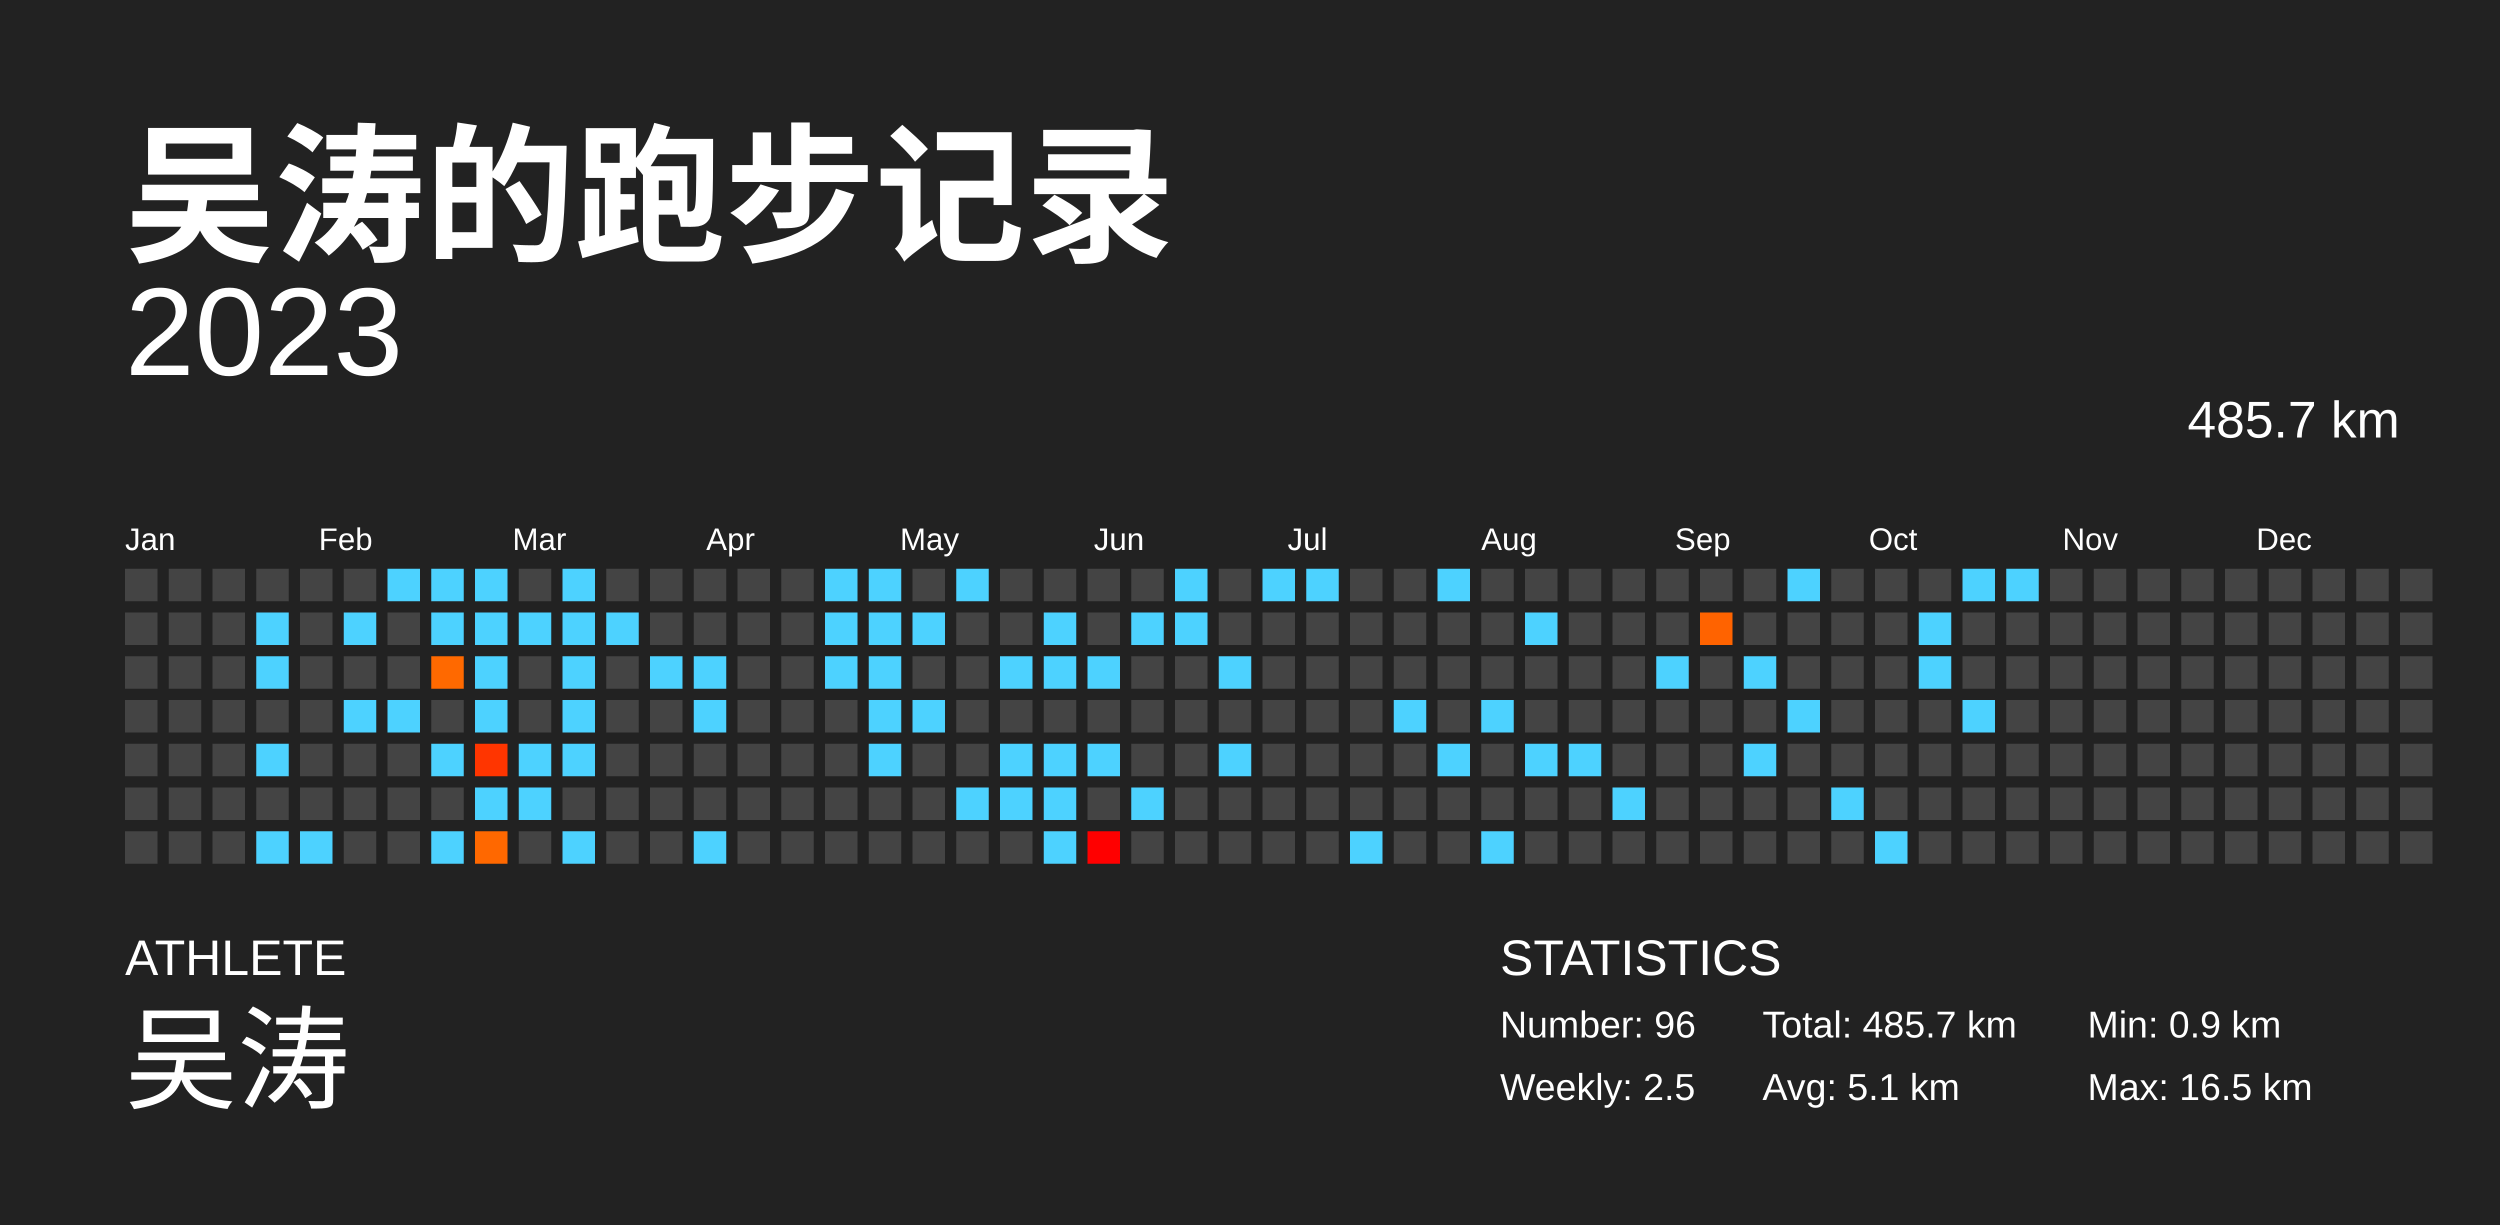
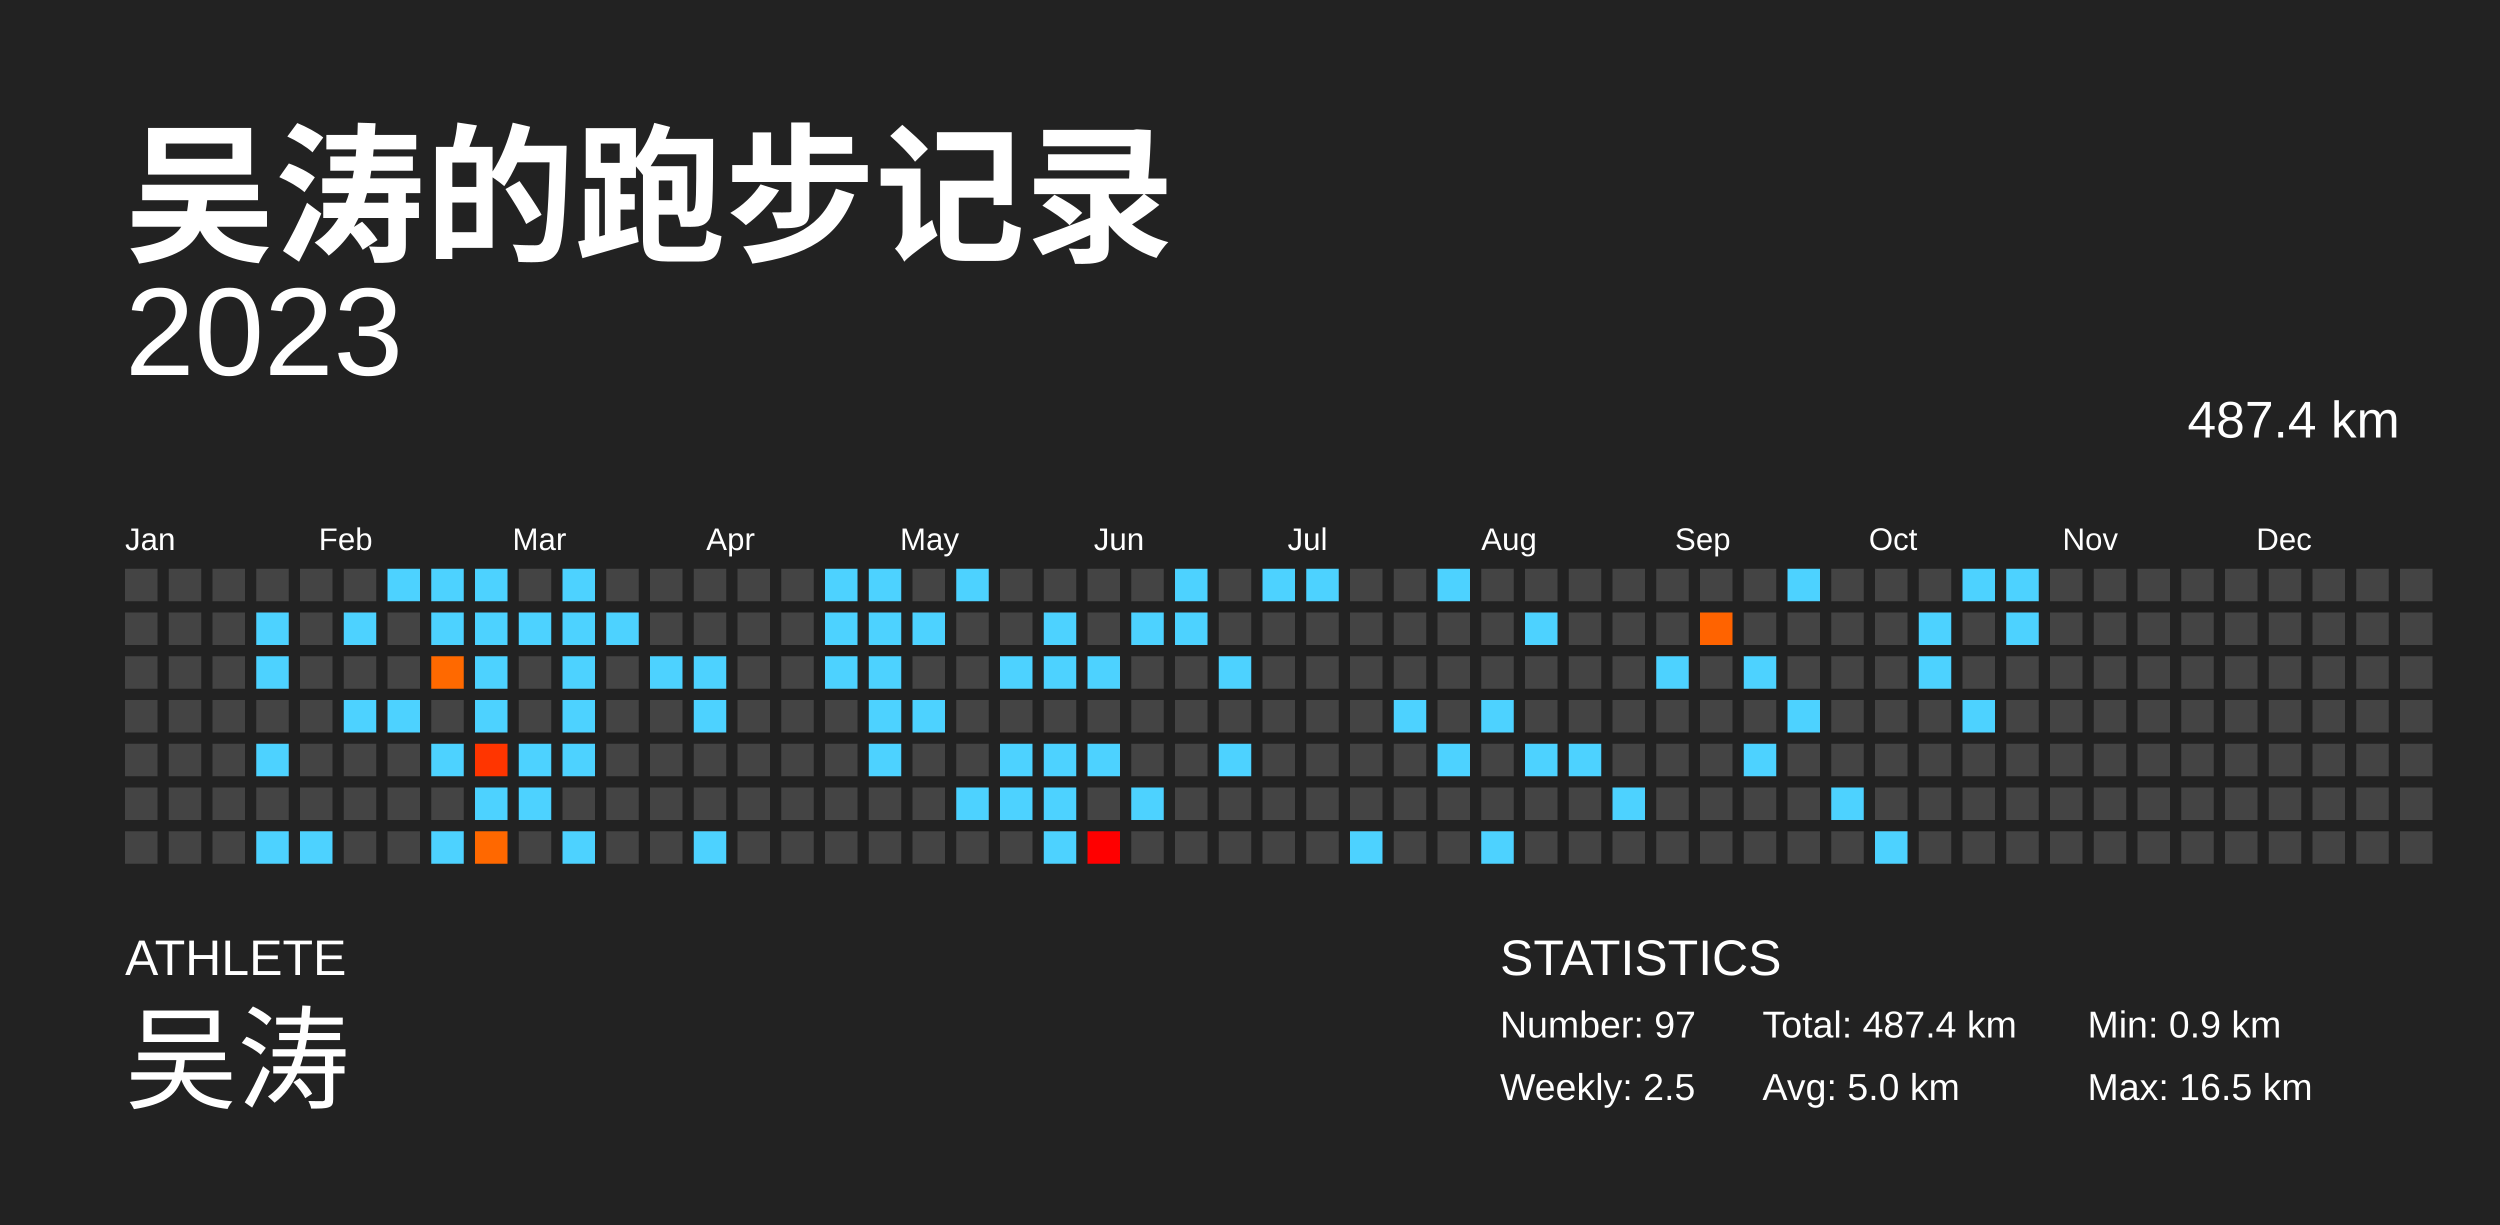
<svg xmlns="http://www.w3.org/2000/svg" baseProfile="full" height="98mm" version="1.1" viewBox="0,0,200,98" width="200mm">
  <defs />
  <rect fill="#222222" height="98" width="200" x="0" y="0" />
  <text fill="#FFFFFF" style="font-size:12px; font-family:Arial; font-weight:bold;" x="10" y="20">吴涛的跑步记录</text>
  <text fill="#FFFFFF" style="font-size:4px; font-family:Arial" x="10" y="78">ATHLETE</text>
  <text fill="#FFFFFF" style="font-size:9px; font-family:Arial" x="10" y="88">吴涛</text>
  <text fill="#FFFFFF" style="font-size:4px; font-family:Arial" x="120" y="78">STATISTICS</text>
-   <text fill="#FFFFFF" style="font-size:3px; font-family:Arial" x="120" y="83">Number: 96</text>
+   <text fill="#FFFFFF" style="font-size:3px; font-family:Arial" x="120" y="83">Number: 97</text>
  <text fill="#FFFFFF" style="font-size:3px; font-family:Arial" x="120" y="88">Weekly: 2.5</text>
-   <text fill="#FFFFFF" style="font-size:3px; font-family:Arial" x="141" y="83">Total: 485.7 km</text>
-   <text fill="#FFFFFF" style="font-size:3px; font-family:Arial" x="141" y="88">Avg: 5.1 km</text>
+   <text fill="#FFFFFF" style="font-size:3px; font-family:Arial" x="141" y="83">Total: 487.4 km</text>
+   <text fill="#FFFFFF" style="font-size:3px; font-family:Arial" x="141" y="88">Avg: 5.0 km</text>
  <text fill="#FFFFFF" style="font-size:3px; font-family:Arial" x="167" y="83">Min: 0.9 km</text>
  <text fill="#FFFFFF" style="font-size:3px; font-family:Arial" x="167" y="88">Max: 16.5 km</text>
  <text alignment-baseline="hanging" fill="#FFFFFF" style="font-size:10.0px; font-family:Arial;" x="10" y="30">2023</text>
-   <text alignment-baseline="hanging" fill="#FFFFFF" style="font-size:4.125px; font-family:Arial;" x="175" y="35">485.7 km</text>
+   <text alignment-baseline="hanging" fill="#FFFFFF" style="font-size:4.125px; font-family:Arial;" x="175" y="35">487.4 km</text>
  <text fill="#FFFFFF" style="font-size:2.5px; font-family:Arial" x="10.0" y="44">Jan</text>
  <text fill="#FFFFFF" style="font-size:2.5px; font-family:Arial" x="25.5" y="44">Feb</text>
  <text fill="#FFFFFF" style="font-size:2.5px; font-family:Arial" x="41.0" y="44">Mar</text>
  <text fill="#FFFFFF" style="font-size:2.5px; font-family:Arial" x="56.5" y="44">Apr</text>
  <text fill="#FFFFFF" style="font-size:2.5px; font-family:Arial" x="72.0" y="44">May</text>
  <text fill="#FFFFFF" style="font-size:2.5px; font-family:Arial" x="87.5" y="44">Jun</text>
  <text fill="#FFFFFF" style="font-size:2.5px; font-family:Arial" x="103.0" y="44">Jul</text>
  <text fill="#FFFFFF" style="font-size:2.5px; font-family:Arial" x="118.5" y="44">Aug</text>
  <text fill="#FFFFFF" style="font-size:2.5px; font-family:Arial" x="134.0" y="44">Sep</text>
  <text fill="#FFFFFF" style="font-size:2.5px; font-family:Arial" x="149.5" y="44">Oct</text>
  <text fill="#FFFFFF" style="font-size:2.5px; font-family:Arial" x="165.0" y="44">Nov</text>
  <text fill="#FFFFFF" style="font-size:2.5px; font-family:Arial" x="180.5" y="44">Dec</text>
  <rect fill="#444444" height="2.6" width="2.6" x="10.0" y="45.5" />
  <rect fill="#444444" height="2.6" width="2.6" x="10.0" y="49.0" />
  <rect fill="#444444" height="2.6" width="2.6" x="10.0" y="52.5" />
  <rect fill="#444444" height="2.6" width="2.6" x="10.0" y="56.0" />
  <rect fill="#444444" height="2.6" width="2.6" x="10.0" y="59.5" />
  <rect fill="#444444" height="2.6" width="2.6" x="10.0" y="63.0" />
  <rect fill="#444444" height="2.6" width="2.6" x="10.0" y="66.5" />
  <rect fill="#444444" height="2.6" width="2.6" x="13.5" y="45.5" />
  <rect fill="#444444" height="2.6" width="2.6" x="13.5" y="49.0" />
  <rect fill="#444444" height="2.6" width="2.6" x="13.5" y="52.5" />
  <rect fill="#444444" height="2.6" width="2.6" x="13.5" y="56.0" />
  <rect fill="#444444" height="2.6" width="2.6" x="13.5" y="59.5" />
  <rect fill="#444444" height="2.6" width="2.6" x="13.5" y="63.0" />
  <rect fill="#444444" height="2.6" width="2.6" x="13.5" y="66.5" />
  <rect fill="#444444" height="2.6" width="2.6" x="17.0" y="45.5" />
  <rect fill="#444444" height="2.6" width="2.6" x="17.0" y="49.0" />
  <rect fill="#444444" height="2.6" width="2.6" x="17.0" y="52.5" />
  <rect fill="#444444" height="2.6" width="2.6" x="17.0" y="56.0" />
  <rect fill="#444444" height="2.6" width="2.6" x="17.0" y="59.5" />
  <rect fill="#444444" height="2.6" width="2.6" x="17.0" y="63.0" />
  <rect fill="#444444" height="2.6" width="2.6" x="17.0" y="66.5" />
  <rect fill="#444444" height="2.6" width="2.6" x="20.5" y="45.5" />
  <rect fill="#4dd2ff" height="2.6" width="2.6" x="20.5" y="49.0" />
  <rect fill="#4dd2ff" height="2.6" width="2.6" x="20.5" y="52.5" />
  <rect fill="#444444" height="2.6" width="2.6" x="20.5" y="56.0" />
  <rect fill="#4dd2ff" height="2.6" width="2.6" x="20.5" y="59.5" />
  <rect fill="#444444" height="2.6" width="2.6" x="20.5" y="63.0" />
  <rect fill="#4dd2ff" height="2.6" width="2.6" x="20.5" y="66.5" />
  <rect fill="#444444" height="2.6" width="2.6" x="24.0" y="45.5" />
  <rect fill="#444444" height="2.6" width="2.6" x="24.0" y="49.0" />
  <rect fill="#444444" height="2.6" width="2.6" x="24.0" y="52.5" />
  <rect fill="#444444" height="2.6" width="2.6" x="24.0" y="56.0" />
  <rect fill="#444444" height="2.6" width="2.6" x="24.0" y="59.5" />
  <rect fill="#444444" height="2.6" width="2.6" x="24.0" y="63.0" />
  <rect fill="#4dd2ff" height="2.6" width="2.6" x="24.0" y="66.5" />
  <rect fill="#444444" height="2.6" width="2.6" x="27.5" y="45.5" />
  <rect fill="#4dd2ff" height="2.6" width="2.6" x="27.5" y="49.0" />
  <rect fill="#444444" height="2.6" width="2.6" x="27.5" y="52.5" />
  <rect fill="#4dd2ff" height="2.6" width="2.6" x="27.5" y="56.0" />
  <rect fill="#444444" height="2.6" width="2.6" x="27.5" y="59.5" />
  <rect fill="#444444" height="2.6" width="2.6" x="27.5" y="63.0" />
  <rect fill="#444444" height="2.6" width="2.6" x="27.5" y="66.5" />
  <rect fill="#4dd2ff" height="2.6" width="2.6" x="31.0" y="45.5" />
  <rect fill="#444444" height="2.6" width="2.6" x="31.0" y="49.0" />
  <rect fill="#444444" height="2.6" width="2.6" x="31.0" y="52.5" />
  <rect fill="#4dd2ff" height="2.6" width="2.6" x="31.0" y="56.0" />
  <rect fill="#444444" height="2.6" width="2.6" x="31.0" y="59.5" />
  <rect fill="#444444" height="2.6" width="2.6" x="31.0" y="63.0" />
  <rect fill="#444444" height="2.6" width="2.6" x="31.0" y="66.5" />
  <rect fill="#4dd2ff" height="2.6" width="2.6" x="34.5" y="45.5" />
  <rect fill="#4dd2ff" height="2.6" width="2.6" x="34.5" y="49.0" />
  <rect fill="#ff6900" height="2.6" width="2.6" x="34.5" y="52.5" />
  <rect fill="#444444" height="2.6" width="2.6" x="34.5" y="56.0" />
  <rect fill="#4dd2ff" height="2.6" width="2.6" x="34.5" y="59.5" />
  <rect fill="#444444" height="2.6" width="2.6" x="34.5" y="63.0" />
  <rect fill="#4dd2ff" height="2.6" width="2.6" x="34.5" y="66.5" />
  <rect fill="#4dd2ff" height="2.6" width="2.6" x="38.0" y="45.5" />
  <rect fill="#4dd2ff" height="2.6" width="2.6" x="38.0" y="49.0" />
  <rect fill="#4dd2ff" height="2.6" width="2.6" x="38.0" y="52.5" />
  <rect fill="#4dd2ff" height="2.6" width="2.6" x="38.0" y="56.0" />
  <rect fill="#ff3500" height="2.6" width="2.6" x="38.0" y="59.5" />
  <rect fill="#4dd2ff" height="2.6" width="2.6" x="38.0" y="63.0" />
  <rect fill="#ff6800" height="2.6" width="2.6" x="38.0" y="66.5" />
  <rect fill="#444444" height="2.6" width="2.6" x="41.5" y="45.5" />
  <rect fill="#4dd2ff" height="2.6" width="2.6" x="41.5" y="49.0" />
  <rect fill="#444444" height="2.6" width="2.6" x="41.5" y="52.5" />
  <rect fill="#444444" height="2.6" width="2.6" x="41.5" y="56.0" />
  <rect fill="#4dd2ff" height="2.6" width="2.6" x="41.5" y="59.5" />
  <rect fill="#4dd2ff" height="2.6" width="2.6" x="41.5" y="63.0" />
  <rect fill="#444444" height="2.6" width="2.6" x="41.5" y="66.5" />
  <rect fill="#4dd2ff" height="2.6" width="2.6" x="45.0" y="45.5" />
  <rect fill="#4dd2ff" height="2.6" width="2.6" x="45.0" y="49.0" />
  <rect fill="#4dd2ff" height="2.6" width="2.6" x="45.0" y="52.5" />
  <rect fill="#4dd2ff" height="2.6" width="2.6" x="45.0" y="56.0" />
  <rect fill="#4dd2ff" height="2.6" width="2.6" x="45.0" y="59.5" />
  <rect fill="#444444" height="2.6" width="2.6" x="45.0" y="63.0" />
  <rect fill="#4dd2ff" height="2.6" width="2.6" x="45.0" y="66.5" />
  <rect fill="#444444" height="2.6" width="2.6" x="48.5" y="45.5" />
  <rect fill="#4dd2ff" height="2.6" width="2.6" x="48.5" y="49.0" />
  <rect fill="#444444" height="2.6" width="2.6" x="48.5" y="52.5" />
  <rect fill="#444444" height="2.6" width="2.6" x="48.5" y="56.0" />
  <rect fill="#444444" height="2.6" width="2.6" x="48.5" y="59.5" />
  <rect fill="#444444" height="2.6" width="2.6" x="48.5" y="63.0" />
  <rect fill="#444444" height="2.6" width="2.6" x="48.5" y="66.5" />
  <rect fill="#444444" height="2.6" width="2.6" x="52.0" y="45.5" />
  <rect fill="#444444" height="2.6" width="2.6" x="52.0" y="49.0" />
  <rect fill="#4dd2ff" height="2.6" width="2.6" x="52.0" y="52.5" />
  <rect fill="#444444" height="2.6" width="2.6" x="52.0" y="56.0" />
  <rect fill="#444444" height="2.6" width="2.6" x="52.0" y="59.5" />
  <rect fill="#444444" height="2.6" width="2.6" x="52.0" y="63.0" />
  <rect fill="#444444" height="2.6" width="2.6" x="52.0" y="66.5" />
  <rect fill="#444444" height="2.6" width="2.6" x="55.5" y="45.5" />
  <rect fill="#444444" height="2.6" width="2.6" x="55.5" y="49.0" />
  <rect fill="#4dd2ff" height="2.6" width="2.6" x="55.5" y="52.5" />
  <rect fill="#4dd2ff" height="2.6" width="2.6" x="55.5" y="56.0" />
  <rect fill="#444444" height="2.6" width="2.6" x="55.5" y="59.5" />
  <rect fill="#444444" height="2.6" width="2.6" x="55.5" y="63.0" />
  <rect fill="#4dd2ff" height="2.6" width="2.6" x="55.5" y="66.5" />
  <rect fill="#444444" height="2.6" width="2.6" x="59.0" y="45.5" />
  <rect fill="#444444" height="2.6" width="2.6" x="59.0" y="49.0" />
  <rect fill="#444444" height="2.6" width="2.6" x="59.0" y="52.5" />
  <rect fill="#444444" height="2.6" width="2.6" x="59.0" y="56.0" />
  <rect fill="#444444" height="2.6" width="2.6" x="59.0" y="59.5" />
  <rect fill="#444444" height="2.6" width="2.6" x="59.0" y="63.0" />
  <rect fill="#444444" height="2.6" width="2.6" x="59.0" y="66.5" />
  <rect fill="#444444" height="2.6" width="2.6" x="62.5" y="45.5" />
  <rect fill="#444444" height="2.6" width="2.6" x="62.5" y="49.0" />
  <rect fill="#444444" height="2.6" width="2.6" x="62.5" y="52.5" />
  <rect fill="#444444" height="2.6" width="2.6" x="62.5" y="56.0" />
  <rect fill="#444444" height="2.6" width="2.6" x="62.5" y="59.5" />
  <rect fill="#444444" height="2.6" width="2.6" x="62.5" y="63.0" />
  <rect fill="#444444" height="2.6" width="2.6" x="62.5" y="66.5" />
  <rect fill="#4dd2ff" height="2.6" width="2.6" x="66.0" y="45.5" />
  <rect fill="#4dd2ff" height="2.6" width="2.6" x="66.0" y="49.0" />
  <rect fill="#4dd2ff" height="2.6" width="2.6" x="66.0" y="52.5" />
  <rect fill="#444444" height="2.6" width="2.6" x="66.0" y="56.0" />
  <rect fill="#444444" height="2.6" width="2.6" x="66.0" y="59.5" />
  <rect fill="#444444" height="2.6" width="2.6" x="66.0" y="63.0" />
  <rect fill="#444444" height="2.6" width="2.6" x="66.0" y="66.5" />
  <rect fill="#4dd2ff" height="2.6" width="2.6" x="69.5" y="45.5" />
  <rect fill="#4dd2ff" height="2.6" width="2.6" x="69.5" y="49.0" />
  <rect fill="#4dd2ff" height="2.6" width="2.6" x="69.5" y="52.5" />
  <rect fill="#4dd2ff" height="2.6" width="2.6" x="69.5" y="56.0" />
  <rect fill="#4dd2ff" height="2.6" width="2.6" x="69.5" y="59.5" />
  <rect fill="#444444" height="2.6" width="2.6" x="69.5" y="63.0" />
  <rect fill="#444444" height="2.6" width="2.6" x="69.5" y="66.5" />
  <rect fill="#444444" height="2.6" width="2.6" x="73.0" y="45.5" />
  <rect fill="#4dd2ff" height="2.6" width="2.6" x="73.0" y="49.0" />
  <rect fill="#444444" height="2.6" width="2.6" x="73.0" y="52.5" />
  <rect fill="#4dd2ff" height="2.6" width="2.6" x="73.0" y="56.0" />
  <rect fill="#444444" height="2.6" width="2.6" x="73.0" y="59.5" />
  <rect fill="#444444" height="2.6" width="2.6" x="73.0" y="63.0" />
  <rect fill="#444444" height="2.6" width="2.6" x="73.0" y="66.5" />
  <rect fill="#4dd2ff" height="2.6" width="2.6" x="76.5" y="45.5" />
  <rect fill="#444444" height="2.6" width="2.6" x="76.5" y="49.0" />
  <rect fill="#444444" height="2.6" width="2.6" x="76.5" y="52.5" />
  <rect fill="#444444" height="2.6" width="2.6" x="76.5" y="56.0" />
  <rect fill="#444444" height="2.6" width="2.6" x="76.5" y="59.5" />
  <rect fill="#4dd2ff" height="2.6" width="2.6" x="76.5" y="63.0" />
  <rect fill="#444444" height="2.6" width="2.6" x="76.5" y="66.5" />
  <rect fill="#444444" height="2.6" width="2.6" x="80.0" y="45.5" />
  <rect fill="#444444" height="2.6" width="2.6" x="80.0" y="49.0" />
  <rect fill="#4dd2ff" height="2.6" width="2.6" x="80.0" y="52.5" />
  <rect fill="#444444" height="2.6" width="2.6" x="80.0" y="56.0" />
  <rect fill="#4dd2ff" height="2.6" width="2.6" x="80.0" y="59.5" />
  <rect fill="#4dd2ff" height="2.6" width="2.6" x="80.0" y="63.0" />
  <rect fill="#444444" height="2.6" width="2.6" x="80.0" y="66.5" />
  <rect fill="#444444" height="2.6" width="2.6" x="83.5" y="45.5" />
  <rect fill="#4dd2ff" height="2.6" width="2.6" x="83.5" y="49.0" />
  <rect fill="#4dd2ff" height="2.6" width="2.6" x="83.5" y="52.5" />
  <rect fill="#444444" height="2.6" width="2.6" x="83.5" y="56.0" />
  <rect fill="#4dd2ff" height="2.6" width="2.6" x="83.5" y="59.5" />
  <rect fill="#4dd2ff" height="2.6" width="2.6" x="83.5" y="63.0" />
  <rect fill="#4dd2ff" height="2.6" width="2.6" x="83.5" y="66.5" />
  <rect fill="#444444" height="2.6" width="2.6" x="87.0" y="45.5" />
  <rect fill="#444444" height="2.6" width="2.6" x="87.0" y="49.0" />
  <rect fill="#4dd2ff" height="2.6" width="2.6" x="87.0" y="52.5" />
  <rect fill="#444444" height="2.6" width="2.6" x="87.0" y="56.0" />
  <rect fill="#4dd2ff" height="2.6" width="2.6" x="87.0" y="59.5" />
  <rect fill="#444444" height="2.6" width="2.6" x="87.0" y="63.0" />
  <rect fill="#ff0000" height="2.6" width="2.6" x="87.0" y="66.5" />
  <rect fill="#444444" height="2.6" width="2.6" x="90.5" y="45.5" />
  <rect fill="#4dd2ff" height="2.6" width="2.6" x="90.5" y="49.0" />
  <rect fill="#444444" height="2.6" width="2.6" x="90.5" y="52.5" />
  <rect fill="#444444" height="2.6" width="2.6" x="90.5" y="56.0" />
  <rect fill="#444444" height="2.6" width="2.6" x="90.5" y="59.5" />
  <rect fill="#4dd2ff" height="2.6" width="2.6" x="90.5" y="63.0" />
  <rect fill="#444444" height="2.6" width="2.6" x="90.5" y="66.5" />
  <rect fill="#4dd2ff" height="2.6" width="2.6" x="94.0" y="45.5" />
  <rect fill="#4dd2ff" height="2.6" width="2.6" x="94.0" y="49.0" />
  <rect fill="#444444" height="2.6" width="2.6" x="94.0" y="52.5" />
  <rect fill="#444444" height="2.6" width="2.6" x="94.0" y="56.0" />
  <rect fill="#444444" height="2.6" width="2.6" x="94.0" y="59.5" />
  <rect fill="#444444" height="2.6" width="2.6" x="94.0" y="63.0" />
  <rect fill="#444444" height="2.6" width="2.6" x="94.0" y="66.5" />
  <rect fill="#444444" height="2.6" width="2.6" x="97.5" y="45.5" />
  <rect fill="#444444" height="2.6" width="2.6" x="97.5" y="49.0" />
  <rect fill="#4dd2ff" height="2.6" width="2.6" x="97.5" y="52.5" />
  <rect fill="#444444" height="2.6" width="2.6" x="97.5" y="56.0" />
  <rect fill="#4dd2ff" height="2.6" width="2.6" x="97.5" y="59.5" />
  <rect fill="#444444" height="2.6" width="2.6" x="97.5" y="63.0" />
  <rect fill="#444444" height="2.6" width="2.6" x="97.5" y="66.5" />
  <rect fill="#4dd2ff" height="2.6" width="2.6" x="101.0" y="45.5" />
  <rect fill="#444444" height="2.6" width="2.6" x="101.0" y="49.0" />
  <rect fill="#444444" height="2.6" width="2.6" x="101.0" y="52.5" />
  <rect fill="#444444" height="2.6" width="2.6" x="101.0" y="56.0" />
  <rect fill="#444444" height="2.6" width="2.6" x="101.0" y="59.5" />
  <rect fill="#444444" height="2.6" width="2.6" x="101.0" y="63.0" />
  <rect fill="#444444" height="2.6" width="2.6" x="101.0" y="66.5" />
  <rect fill="#4dd2ff" height="2.6" width="2.6" x="104.5" y="45.5" />
  <rect fill="#444444" height="2.6" width="2.6" x="104.5" y="49.0" />
  <rect fill="#444444" height="2.6" width="2.6" x="104.5" y="52.5" />
  <rect fill="#444444" height="2.6" width="2.6" x="104.5" y="56.0" />
  <rect fill="#444444" height="2.6" width="2.6" x="104.5" y="59.5" />
  <rect fill="#444444" height="2.6" width="2.6" x="104.5" y="63.0" />
  <rect fill="#444444" height="2.6" width="2.6" x="104.5" y="66.5" />
  <rect fill="#444444" height="2.6" width="2.6" x="108.0" y="45.5" />
  <rect fill="#444444" height="2.6" width="2.6" x="108.0" y="49.0" />
  <rect fill="#444444" height="2.6" width="2.6" x="108.0" y="52.5" />
  <rect fill="#444444" height="2.6" width="2.6" x="108.0" y="56.0" />
  <rect fill="#444444" height="2.6" width="2.6" x="108.0" y="59.5" />
  <rect fill="#444444" height="2.6" width="2.6" x="108.0" y="63.0" />
  <rect fill="#4dd2ff" height="2.6" width="2.6" x="108.0" y="66.5" />
  <rect fill="#444444" height="2.6" width="2.6" x="111.5" y="45.5" />
  <rect fill="#444444" height="2.6" width="2.6" x="111.5" y="49.0" />
  <rect fill="#444444" height="2.6" width="2.6" x="111.5" y="52.5" />
  <rect fill="#4dd2ff" height="2.6" width="2.6" x="111.5" y="56.0" />
  <rect fill="#444444" height="2.6" width="2.6" x="111.5" y="59.5" />
  <rect fill="#444444" height="2.6" width="2.6" x="111.5" y="63.0" />
  <rect fill="#444444" height="2.6" width="2.6" x="111.5" y="66.5" />
  <rect fill="#4dd2ff" height="2.6" width="2.6" x="115.0" y="45.5" />
  <rect fill="#444444" height="2.6" width="2.6" x="115.0" y="49.0" />
  <rect fill="#444444" height="2.6" width="2.6" x="115.0" y="52.5" />
  <rect fill="#444444" height="2.6" width="2.6" x="115.0" y="56.0" />
  <rect fill="#4dd2ff" height="2.6" width="2.6" x="115.0" y="59.5" />
  <rect fill="#444444" height="2.6" width="2.6" x="115.0" y="63.0" />
  <rect fill="#444444" height="2.6" width="2.6" x="115.0" y="66.5" />
  <rect fill="#444444" height="2.6" width="2.6" x="118.5" y="45.5" />
  <rect fill="#444444" height="2.6" width="2.6" x="118.5" y="49.0" />
  <rect fill="#444444" height="2.6" width="2.6" x="118.5" y="52.5" />
  <rect fill="#4dd2ff" height="2.6" width="2.6" x="118.5" y="56.0" />
  <rect fill="#444444" height="2.6" width="2.6" x="118.5" y="59.5" />
  <rect fill="#444444" height="2.6" width="2.6" x="118.5" y="63.0" />
  <rect fill="#4dd2ff" height="2.6" width="2.6" x="118.5" y="66.5" />
  <rect fill="#444444" height="2.6" width="2.6" x="122.0" y="45.5" />
  <rect fill="#4dd2ff" height="2.6" width="2.6" x="122.0" y="49.0" />
  <rect fill="#444444" height="2.6" width="2.6" x="122.0" y="52.5" />
  <rect fill="#444444" height="2.6" width="2.6" x="122.0" y="56.0" />
  <rect fill="#4dd2ff" height="2.6" width="2.6" x="122.0" y="59.5" />
  <rect fill="#444444" height="2.6" width="2.6" x="122.0" y="63.0" />
  <rect fill="#444444" height="2.6" width="2.6" x="122.0" y="66.5" />
  <rect fill="#444444" height="2.6" width="2.6" x="125.5" y="45.5" />
  <rect fill="#444444" height="2.6" width="2.6" x="125.5" y="49.0" />
  <rect fill="#444444" height="2.6" width="2.6" x="125.5" y="52.5" />
  <rect fill="#444444" height="2.6" width="2.6" x="125.5" y="56.0" />
  <rect fill="#4dd2ff" height="2.6" width="2.6" x="125.5" y="59.5" />
  <rect fill="#444444" height="2.6" width="2.6" x="125.5" y="63.0" />
  <rect fill="#444444" height="2.6" width="2.6" x="125.5" y="66.5" />
  <rect fill="#444444" height="2.6" width="2.6" x="129.0" y="45.5" />
  <rect fill="#444444" height="2.6" width="2.6" x="129.0" y="49.0" />
  <rect fill="#444444" height="2.6" width="2.6" x="129.0" y="52.5" />
  <rect fill="#444444" height="2.6" width="2.6" x="129.0" y="56.0" />
  <rect fill="#444444" height="2.6" width="2.6" x="129.0" y="59.5" />
  <rect fill="#4dd2ff" height="2.6" width="2.6" x="129.0" y="63.0" />
  <rect fill="#444444" height="2.6" width="2.6" x="129.0" y="66.5" />
  <rect fill="#444444" height="2.6" width="2.6" x="132.5" y="45.5" />
  <rect fill="#444444" height="2.6" width="2.6" x="132.5" y="49.0" />
  <rect fill="#4dd2ff" height="2.6" width="2.6" x="132.5" y="52.5" />
  <rect fill="#444444" height="2.6" width="2.6" x="132.5" y="56.0" />
  <rect fill="#444444" height="2.6" width="2.6" x="132.5" y="59.5" />
  <rect fill="#444444" height="2.6" width="2.6" x="132.5" y="63.0" />
  <rect fill="#444444" height="2.6" width="2.6" x="132.5" y="66.5" />
  <rect fill="#444444" height="2.6" width="2.6" x="136.0" y="45.5" />
  <rect fill="#ff6300" height="2.6" width="2.6" x="136.0" y="49.0" />
  <rect fill="#444444" height="2.6" width="2.6" x="136.0" y="52.5" />
  <rect fill="#444444" height="2.6" width="2.6" x="136.0" y="56.0" />
  <rect fill="#444444" height="2.6" width="2.6" x="136.0" y="59.5" />
  <rect fill="#444444" height="2.6" width="2.6" x="136.0" y="63.0" />
  <rect fill="#444444" height="2.6" width="2.6" x="136.0" y="66.5" />
  <rect fill="#444444" height="2.6" width="2.6" x="139.5" y="45.5" />
  <rect fill="#444444" height="2.6" width="2.6" x="139.5" y="49.0" />
  <rect fill="#4dd2ff" height="2.6" width="2.6" x="139.5" y="52.5" />
  <rect fill="#444444" height="2.6" width="2.6" x="139.5" y="56.0" />
  <rect fill="#4dd2ff" height="2.6" width="2.6" x="139.5" y="59.5" />
  <rect fill="#444444" height="2.6" width="2.6" x="139.5" y="63.0" />
  <rect fill="#444444" height="2.6" width="2.6" x="139.5" y="66.5" />
  <rect fill="#4dd2ff" height="2.6" width="2.6" x="143.0" y="45.5" />
  <rect fill="#444444" height="2.6" width="2.6" x="143.0" y="49.0" />
  <rect fill="#444444" height="2.6" width="2.6" x="143.0" y="52.5" />
  <rect fill="#4dd2ff" height="2.6" width="2.6" x="143.0" y="56.0" />
  <rect fill="#444444" height="2.6" width="2.6" x="143.0" y="59.5" />
  <rect fill="#444444" height="2.6" width="2.6" x="143.0" y="63.0" />
  <rect fill="#444444" height="2.6" width="2.6" x="143.0" y="66.5" />
  <rect fill="#444444" height="2.6" width="2.6" x="146.5" y="45.5" />
  <rect fill="#444444" height="2.6" width="2.6" x="146.5" y="49.0" />
  <rect fill="#444444" height="2.6" width="2.6" x="146.5" y="52.5" />
  <rect fill="#444444" height="2.6" width="2.6" x="146.5" y="56.0" />
  <rect fill="#444444" height="2.6" width="2.6" x="146.5" y="59.5" />
  <rect fill="#4dd2ff" height="2.6" width="2.6" x="146.5" y="63.0" />
  <rect fill="#444444" height="2.6" width="2.6" x="146.5" y="66.5" />
  <rect fill="#444444" height="2.6" width="2.6" x="150.0" y="45.5" />
  <rect fill="#444444" height="2.6" width="2.6" x="150.0" y="49.0" />
  <rect fill="#444444" height="2.6" width="2.6" x="150.0" y="52.5" />
  <rect fill="#444444" height="2.6" width="2.6" x="150.0" y="56.0" />
  <rect fill="#444444" height="2.6" width="2.6" x="150.0" y="59.5" />
  <rect fill="#444444" height="2.6" width="2.6" x="150.0" y="63.0" />
  <rect fill="#4dd2ff" height="2.6" width="2.6" x="150.0" y="66.5" />
  <rect fill="#444444" height="2.6" width="2.6" x="153.5" y="45.5" />
  <rect fill="#4dd2ff" height="2.6" width="2.6" x="153.5" y="49.0" />
  <rect fill="#4dd2ff" height="2.6" width="2.6" x="153.5" y="52.5" />
  <rect fill="#444444" height="2.6" width="2.6" x="153.5" y="56.0" />
  <rect fill="#444444" height="2.6" width="2.6" x="153.5" y="59.5" />
  <rect fill="#444444" height="2.6" width="2.6" x="153.5" y="63.0" />
  <rect fill="#444444" height="2.6" width="2.6" x="153.5" y="66.5" />
  <rect fill="#4dd2ff" height="2.6" width="2.6" x="157.0" y="45.5" />
  <rect fill="#444444" height="2.6" width="2.6" x="157.0" y="49.0" />
  <rect fill="#444444" height="2.6" width="2.6" x="157.0" y="52.5" />
  <rect fill="#4dd2ff" height="2.6" width="2.6" x="157.0" y="56.0" />
  <rect fill="#444444" height="2.6" width="2.6" x="157.0" y="59.5" />
  <rect fill="#444444" height="2.6" width="2.6" x="157.0" y="63.0" />
  <rect fill="#444444" height="2.6" width="2.6" x="157.0" y="66.5" />
  <rect fill="#4dd2ff" height="2.6" width="2.6" x="160.5" y="45.5" />
-   <rect fill="#444444" height="2.6" width="2.6" x="160.5" y="49.0" />
+   <rect fill="#4dd2ff" height="2.6" width="2.6" x="160.5" y="49.0" />
  <rect fill="#444444" height="2.6" width="2.6" x="160.5" y="52.5" />
  <rect fill="#444444" height="2.6" width="2.6" x="160.5" y="56.0" />
  <rect fill="#444444" height="2.6" width="2.6" x="160.5" y="59.5" />
  <rect fill="#444444" height="2.6" width="2.6" x="160.5" y="63.0" />
  <rect fill="#444444" height="2.6" width="2.6" x="160.5" y="66.5" />
  <rect fill="#444444" height="2.6" width="2.6" x="164.0" y="45.5" />
  <rect fill="#444444" height="2.6" width="2.6" x="164.0" y="49.0" />
  <rect fill="#444444" height="2.6" width="2.6" x="164.0" y="52.5" />
  <rect fill="#444444" height="2.6" width="2.6" x="164.0" y="56.0" />
  <rect fill="#444444" height="2.6" width="2.6" x="164.0" y="59.5" />
  <rect fill="#444444" height="2.6" width="2.6" x="164.0" y="63.0" />
  <rect fill="#444444" height="2.6" width="2.6" x="164.0" y="66.5" />
  <rect fill="#444444" height="2.6" width="2.6" x="167.5" y="45.5" />
  <rect fill="#444444" height="2.6" width="2.6" x="167.5" y="49.0" />
  <rect fill="#444444" height="2.6" width="2.6" x="167.5" y="52.5" />
  <rect fill="#444444" height="2.6" width="2.6" x="167.5" y="56.0" />
  <rect fill="#444444" height="2.6" width="2.6" x="167.5" y="59.5" />
  <rect fill="#444444" height="2.6" width="2.6" x="167.5" y="63.0" />
  <rect fill="#444444" height="2.6" width="2.6" x="167.5" y="66.5" />
  <rect fill="#444444" height="2.6" width="2.6" x="171.0" y="45.5" />
  <rect fill="#444444" height="2.6" width="2.6" x="171.0" y="49.0" />
  <rect fill="#444444" height="2.6" width="2.6" x="171.0" y="52.5" />
  <rect fill="#444444" height="2.6" width="2.6" x="171.0" y="56.0" />
  <rect fill="#444444" height="2.6" width="2.6" x="171.0" y="59.5" />
  <rect fill="#444444" height="2.6" width="2.6" x="171.0" y="63.0" />
  <rect fill="#444444" height="2.6" width="2.6" x="171.0" y="66.5" />
  <rect fill="#444444" height="2.6" width="2.6" x="174.5" y="45.5" />
  <rect fill="#444444" height="2.6" width="2.6" x="174.5" y="49.0" />
  <rect fill="#444444" height="2.6" width="2.6" x="174.5" y="52.5" />
  <rect fill="#444444" height="2.6" width="2.6" x="174.5" y="56.0" />
  <rect fill="#444444" height="2.6" width="2.6" x="174.5" y="59.5" />
  <rect fill="#444444" height="2.6" width="2.6" x="174.5" y="63.0" />
  <rect fill="#444444" height="2.6" width="2.6" x="174.5" y="66.5" />
  <rect fill="#444444" height="2.6" width="2.6" x="178.0" y="45.5" />
  <rect fill="#444444" height="2.6" width="2.6" x="178.0" y="49.0" />
  <rect fill="#444444" height="2.6" width="2.6" x="178.0" y="52.5" />
  <rect fill="#444444" height="2.6" width="2.6" x="178.0" y="56.0" />
  <rect fill="#444444" height="2.6" width="2.6" x="178.0" y="59.5" />
  <rect fill="#444444" height="2.6" width="2.6" x="178.0" y="63.0" />
  <rect fill="#444444" height="2.6" width="2.6" x="178.0" y="66.5" />
  <rect fill="#444444" height="2.6" width="2.6" x="181.5" y="45.5" />
  <rect fill="#444444" height="2.6" width="2.6" x="181.5" y="49.0" />
  <rect fill="#444444" height="2.6" width="2.6" x="181.5" y="52.5" />
  <rect fill="#444444" height="2.6" width="2.6" x="181.5" y="56.0" />
  <rect fill="#444444" height="2.6" width="2.6" x="181.5" y="59.5" />
  <rect fill="#444444" height="2.6" width="2.6" x="181.5" y="63.0" />
  <rect fill="#444444" height="2.6" width="2.6" x="181.5" y="66.5" />
  <rect fill="#444444" height="2.6" width="2.6" x="185.0" y="45.5" />
  <rect fill="#444444" height="2.6" width="2.6" x="185.0" y="49.0" />
  <rect fill="#444444" height="2.6" width="2.6" x="185.0" y="52.5" />
  <rect fill="#444444" height="2.6" width="2.6" x="185.0" y="56.0" />
  <rect fill="#444444" height="2.6" width="2.6" x="185.0" y="59.5" />
  <rect fill="#444444" height="2.6" width="2.6" x="185.0" y="63.0" />
  <rect fill="#444444" height="2.6" width="2.6" x="185.0" y="66.5" />
  <rect fill="#444444" height="2.6" width="2.6" x="188.5" y="45.5" />
  <rect fill="#444444" height="2.6" width="2.6" x="188.5" y="49.0" />
  <rect fill="#444444" height="2.6" width="2.6" x="188.5" y="52.5" />
  <rect fill="#444444" height="2.6" width="2.6" x="188.5" y="56.0" />
  <rect fill="#444444" height="2.6" width="2.6" x="188.5" y="59.5" />
  <rect fill="#444444" height="2.6" width="2.6" x="188.5" y="63.0" />
  <rect fill="#444444" height="2.6" width="2.6" x="188.5" y="66.5" />
  <rect fill="#444444" height="2.6" width="2.6" x="192.0" y="45.5" />
  <rect fill="#444444" height="2.6" width="2.6" x="192.0" y="49.0" />
  <rect fill="#444444" height="2.6" width="2.6" x="192.0" y="52.5" />
  <rect fill="#444444" height="2.6" width="2.6" x="192.0" y="56.0" />
  <rect fill="#444444" height="2.6" width="2.6" x="192.0" y="59.5" />
  <rect fill="#444444" height="2.6" width="2.6" x="192.0" y="63.0" />
  <rect fill="#444444" height="2.6" width="2.6" x="192.0" y="66.5" />
</svg>
